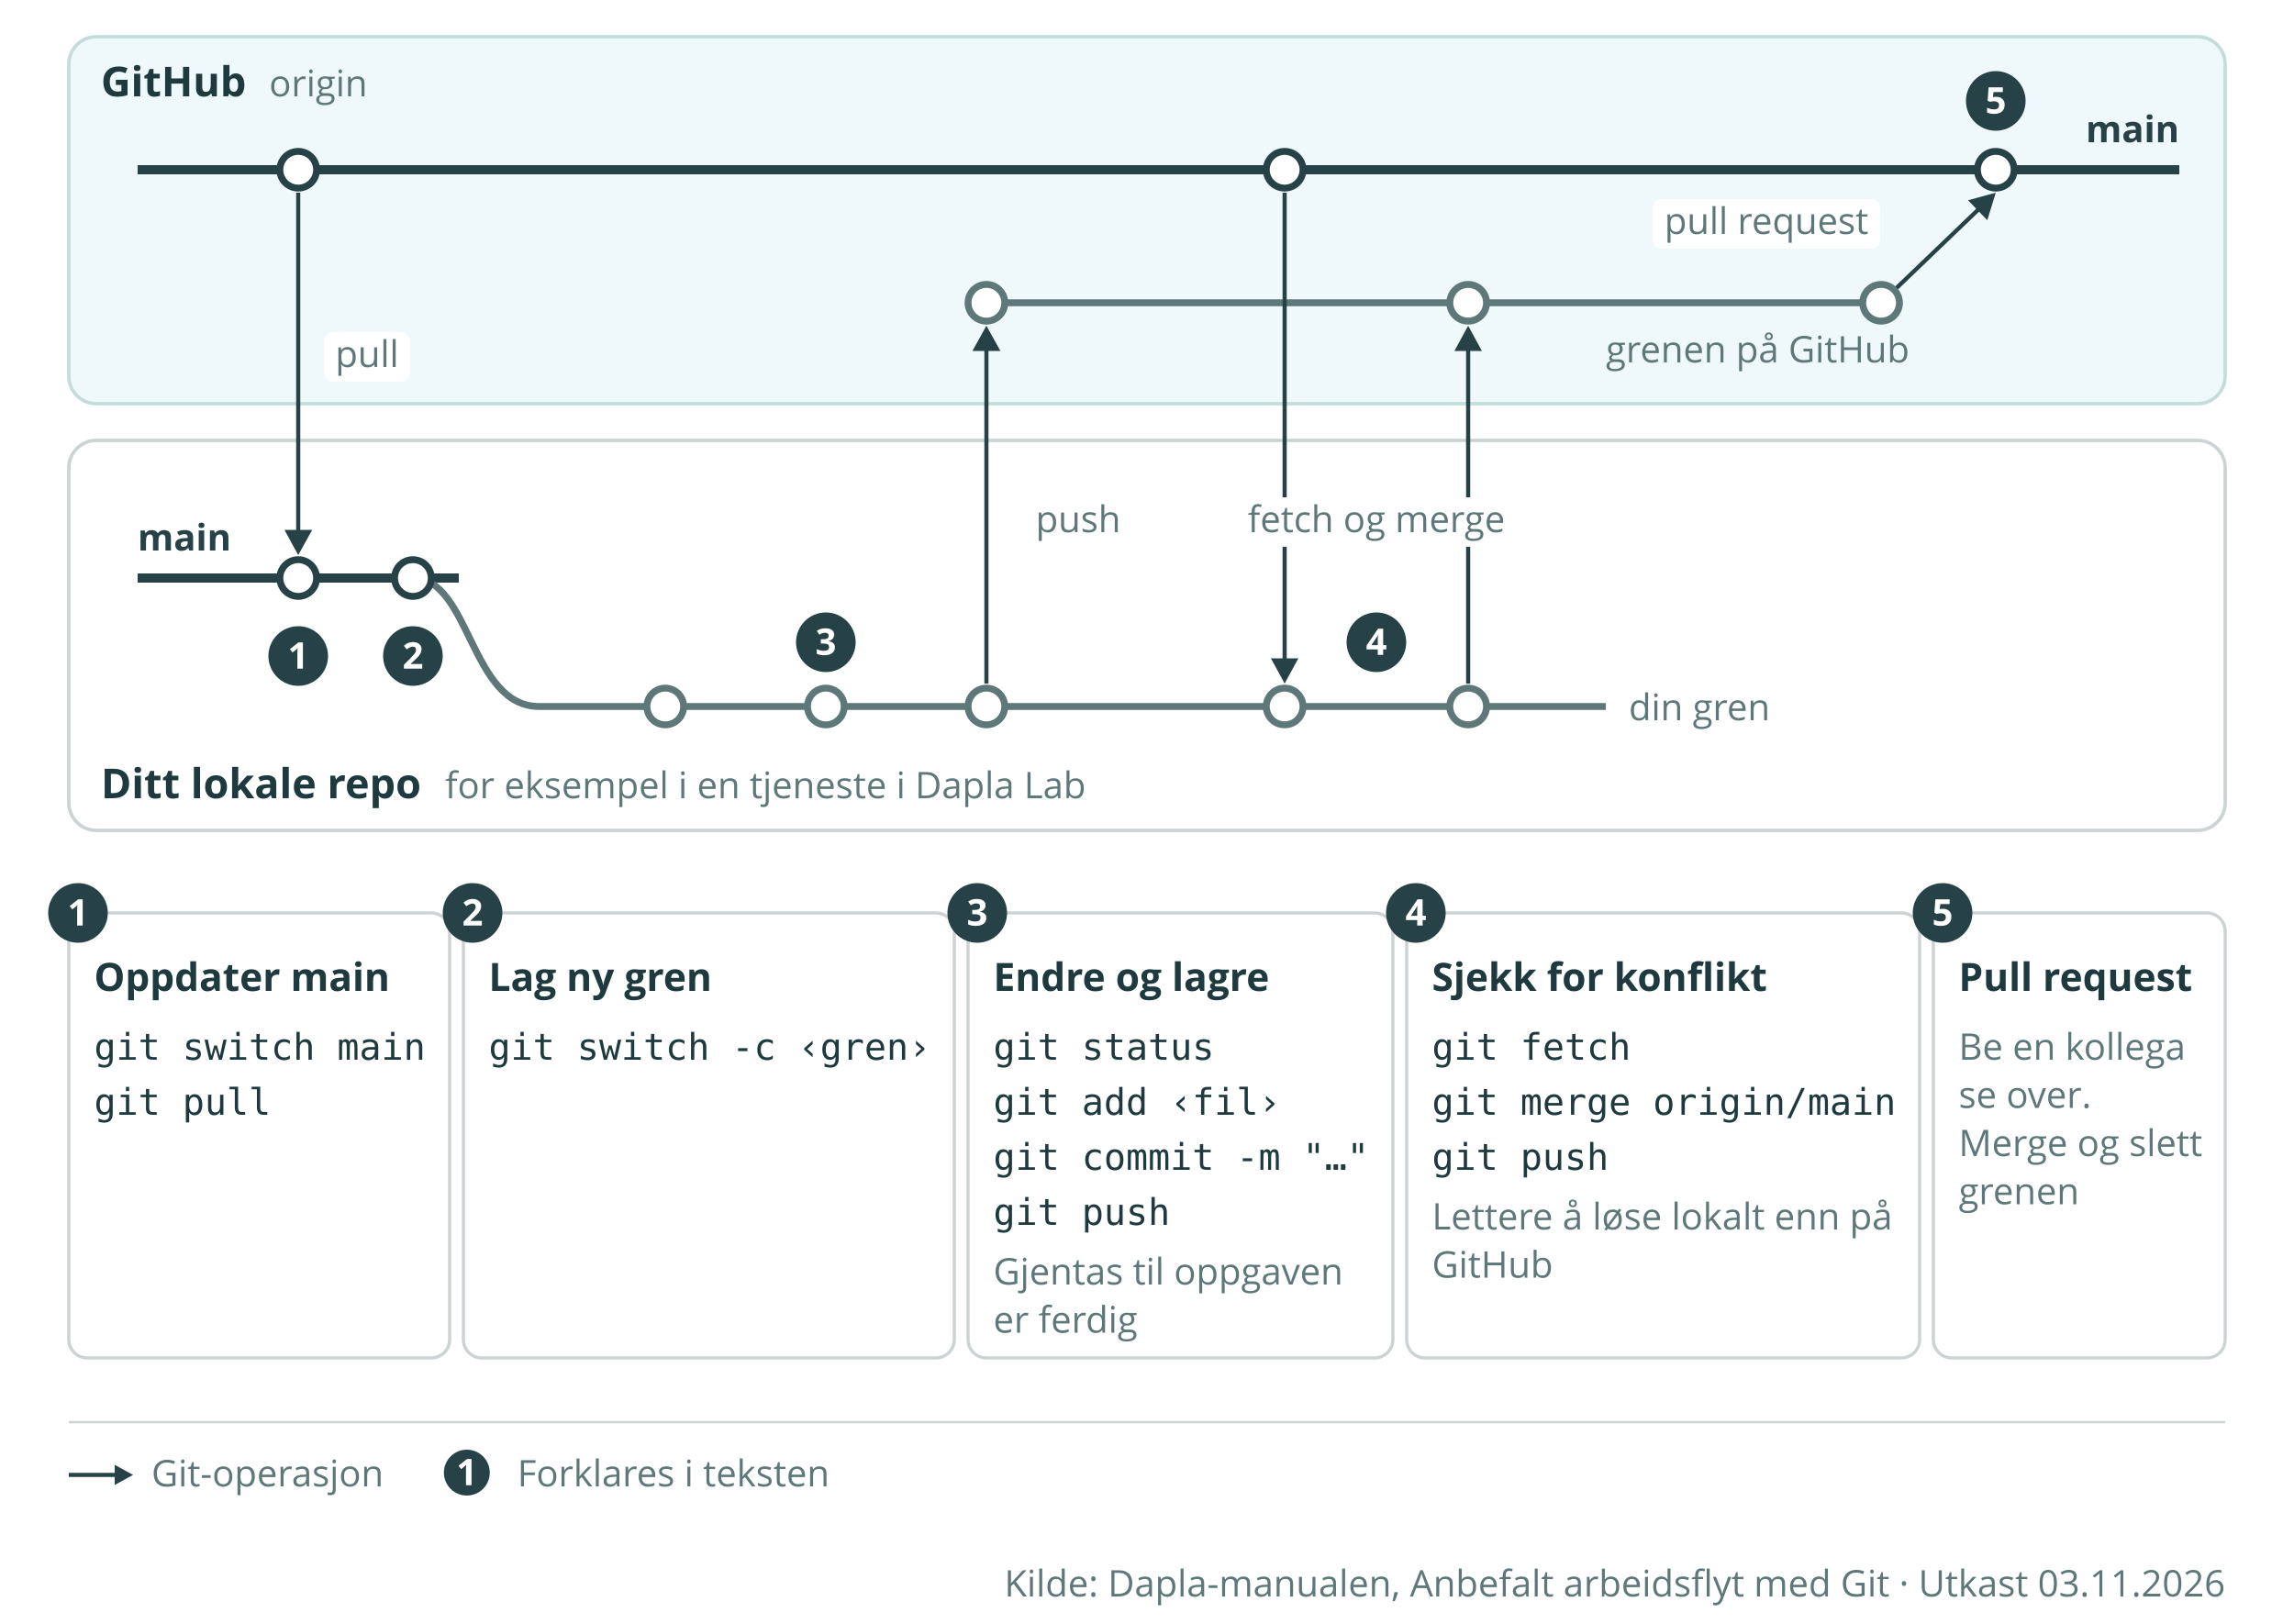
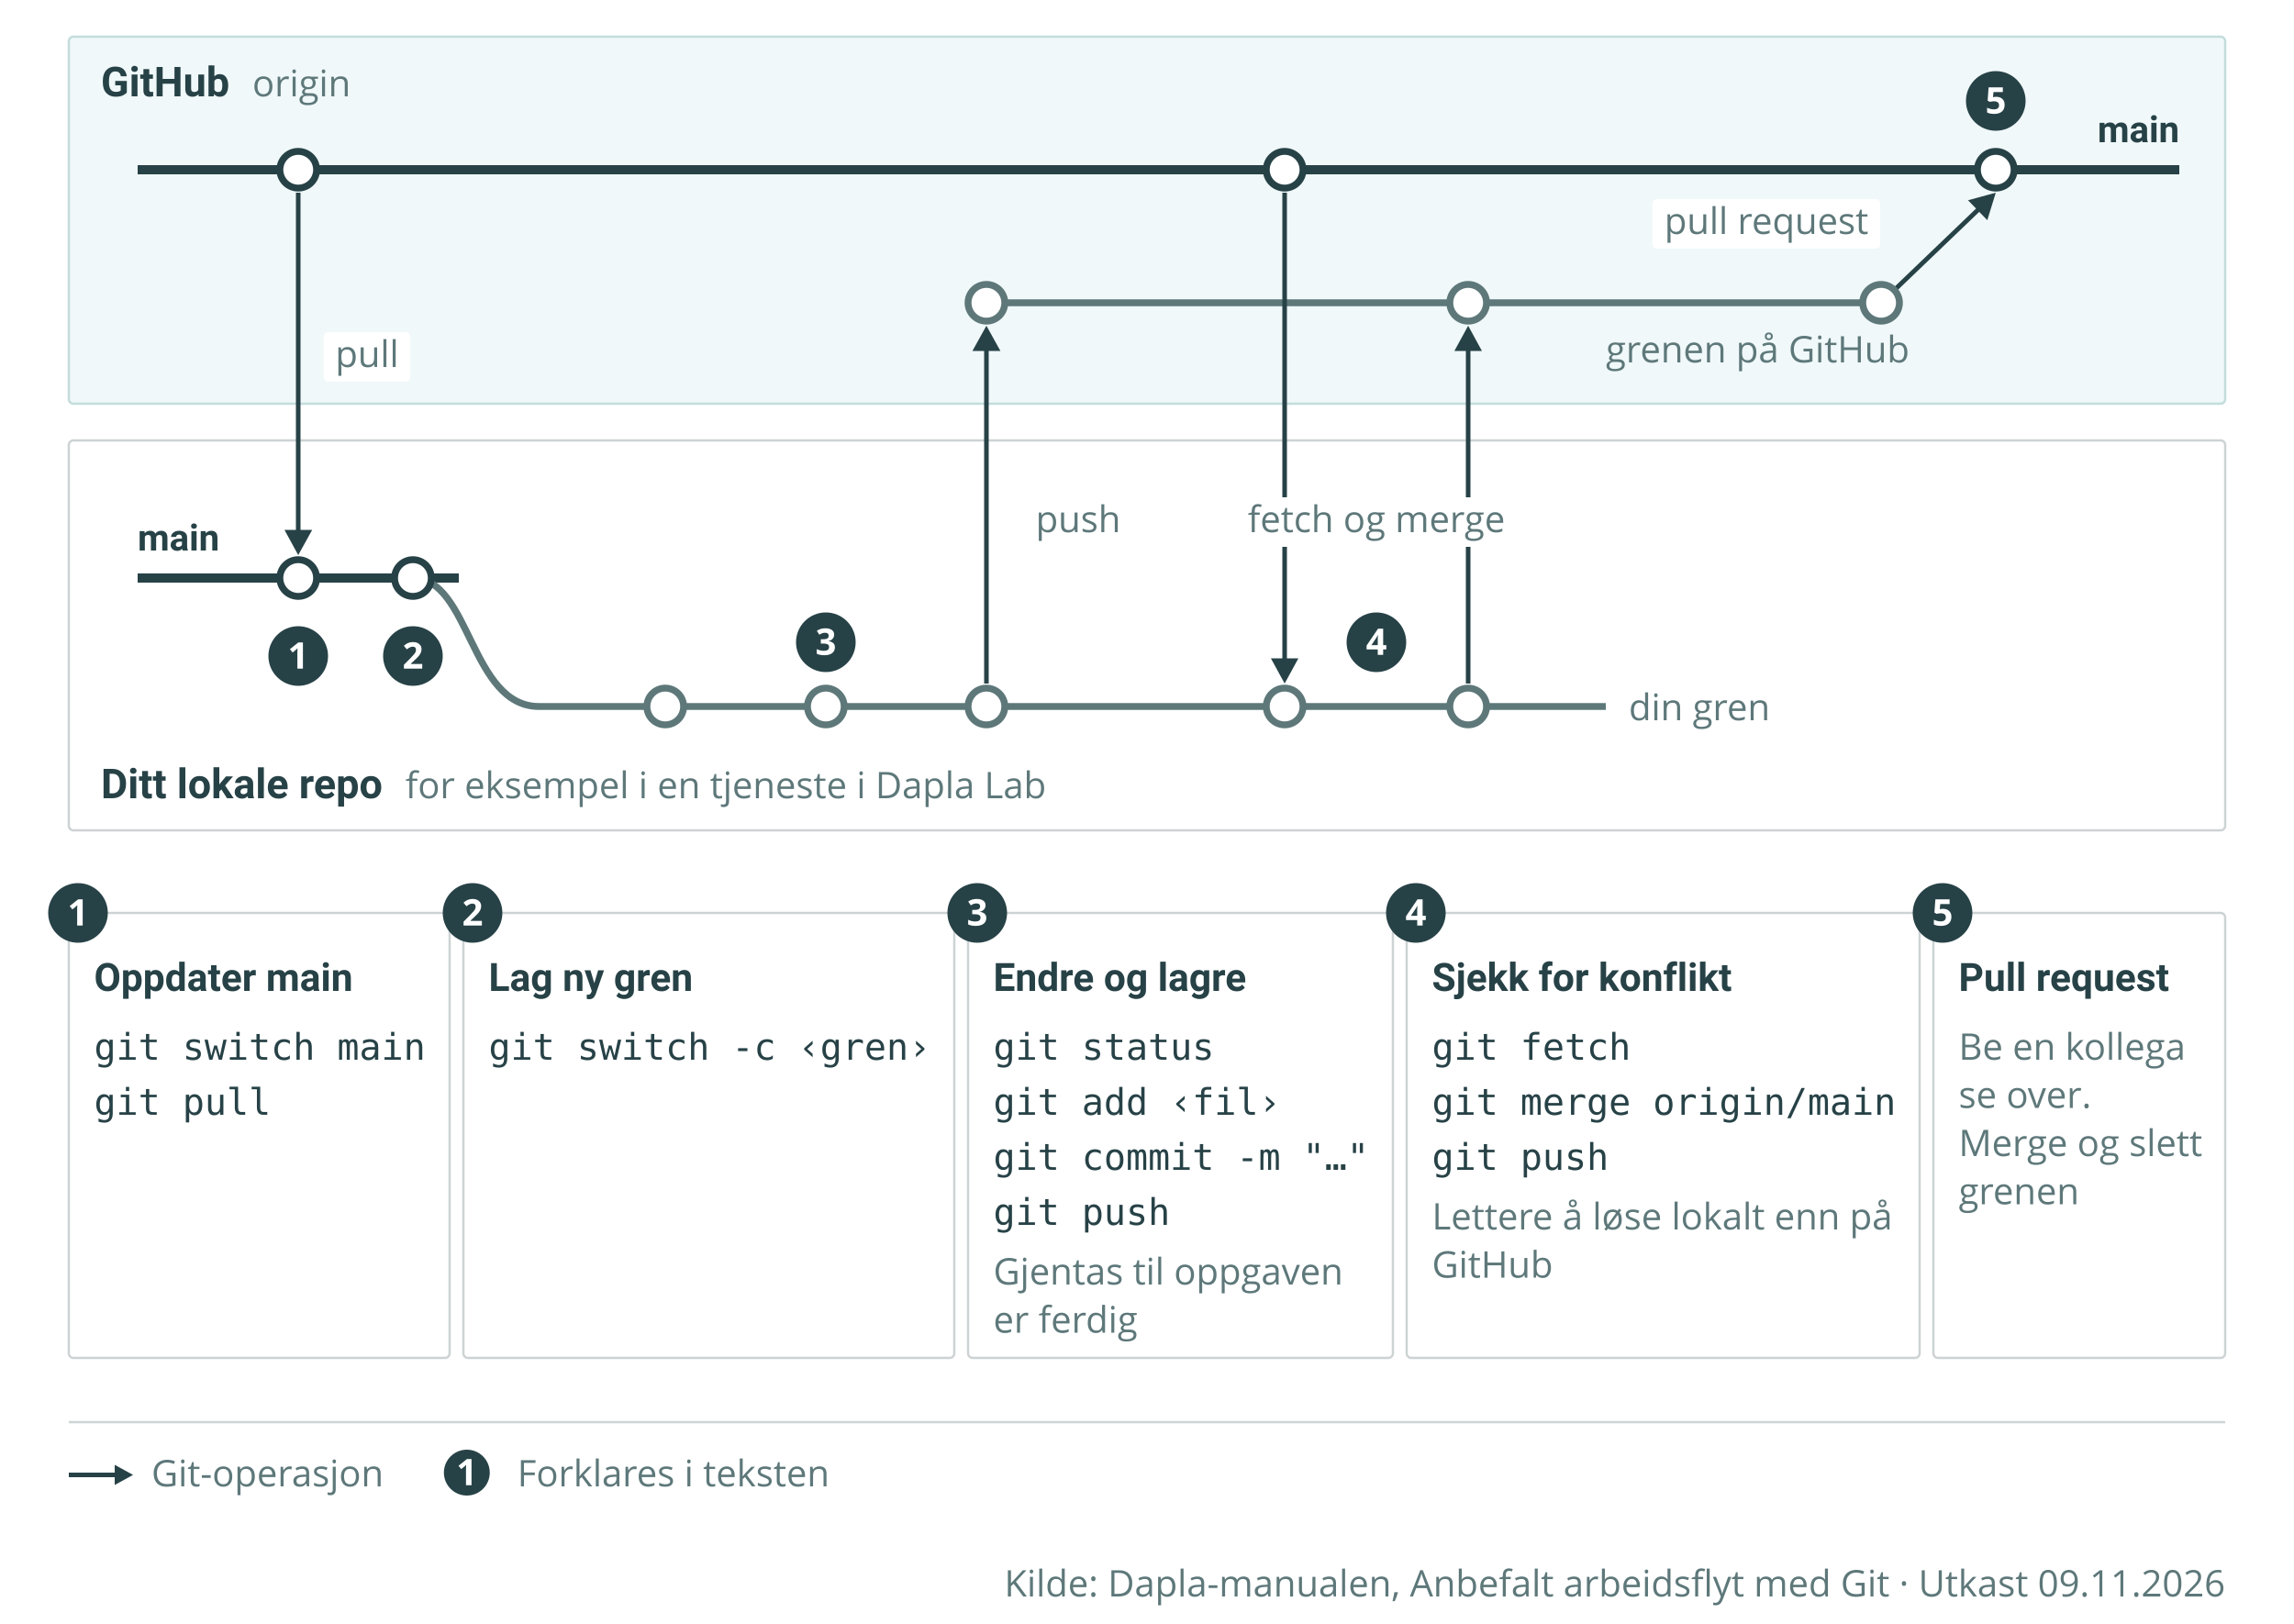
<svg xmlns="http://www.w3.org/2000/svg" viewBox="0 0 1000 708" width="1000" height="708">
  <rect x="0" y="0" width="1000" height="708" fill="#ffffff" />
-   <rect x="30.0" y="16.0" width="940.0" height="160.0" rx="12" fill="#eff8fa" stroke="#c4dddb" stroke-width="1.5" />
-   <text x="44.0" y="42.0" font-family="Open Sans, Segoe UI, Arial, sans-serif" font-size="18" font-weight="700" fill="#1e3a3f" text-anchor="start">GitHub</text>
-   <text x="117.3" y="42.0" font-family="Open Sans, Segoe UI, Arial, sans-serif" font-size="16" font-weight="400" fill="#5e787a" text-anchor="start">origin</text>
-   <rect x="30.0" y="192.0" width="940.0" height="170.0" rx="12" fill="#ffffff" stroke="#cdd3d4" stroke-width="1.5" />
-   <text x="44.0" y="348.0" font-family="Open Sans, Segoe UI, Arial, sans-serif" font-size="18" font-weight="700" fill="#1e3a3f" text-anchor="start">Ditt lokale repo</text>
-   <text x="194.0" y="348.0" font-family="Open Sans, Segoe UI, Arial, sans-serif" font-size="16" font-weight="400" fill="#5e787a" text-anchor="start">for eksempel i en tjeneste i Dapla Lab</text>
-   <line x1="60.0" y1="74.0" x2="950.0" y2="74.0" stroke="#274246" stroke-width="4" />
-   <text x="950.0" y="62.0" font-family="Open Sans, Segoe UI, Arial, sans-serif" font-size="16" font-weight="700" fill="#274246" text-anchor="end">main</text>
+   <rect x="30.0" y="16.0" width="940.0" height="160.0" rx="2" fill="#f0f8f9" stroke="#c3dcdc" stroke-width="1" />
+   <text x="44.0" y="42.0" font-family="Roboto, Arial, sans-serif" font-size="18" font-weight="700" fill="#274247" text-anchor="start">GitHub</text>
+   <text x="110.0" y="42.0" font-family="Open Sans, Segoe UI, Arial, sans-serif" font-size="16" font-weight="400" fill="#5e787a" text-anchor="start">origin</text>
+   <rect x="30.0" y="192.0" width="940.0" height="170.0" rx="2" fill="#ffffff" stroke="#cdd3d4" stroke-width="1" />
+   <text x="44.0" y="348.0" font-family="Roboto, Arial, sans-serif" font-size="18" font-weight="700" fill="#274247" text-anchor="start">Ditt lokale repo</text>
+   <text x="176.7" y="348.0" font-family="Open Sans, Segoe UI, Arial, sans-serif" font-size="16" font-weight="400" fill="#5e787a" text-anchor="start">for eksempel i en tjeneste i Dapla Lab</text>
+   <line x1="60.0" y1="74.0" x2="950.0" y2="74.0" stroke="#274247" stroke-width="4" />
+   <text x="950.0" y="62.0" font-family="Roboto, Arial, sans-serif" font-size="16" font-weight="700" fill="#274247" text-anchor="end">main</text>
  <line x1="430.0" y1="132.0" x2="820.0" y2="132.0" stroke="#5e787a" stroke-width="3" />
  <text x="700.0" y="158.0" font-family="Open Sans, Segoe UI, Arial, sans-serif" font-size="16" font-weight="400" fill="#5e787a" text-anchor="start">grenen på GitHub</text>
-   <line x1="60.0" y1="252.0" x2="200.0" y2="252.0" stroke="#274246" stroke-width="4" />
-   <text x="60.0" y="240.0" font-family="Open Sans, Segoe UI, Arial, sans-serif" font-size="16" font-weight="700" fill="#274246" text-anchor="start">main</text>
+   <line x1="60.0" y1="252.0" x2="200.0" y2="252.0" stroke="#274247" stroke-width="4" />
+   <text x="60.0" y="240.0" font-family="Roboto, Arial, sans-serif" font-size="16" font-weight="700" fill="#274247" text-anchor="start">main</text>
  <path d="M180,252 C205,252 205,308 235,308 L700,308" fill="none" stroke="#5e787a" stroke-width="3" />
  <text x="710.0" y="314.0" font-family="Open Sans, Segoe UI, Arial, sans-serif" font-size="16" font-weight="400" fill="#5e787a" text-anchor="start">din gren</text>
-   <circle cx="130" cy="74" r="8" fill="#ffffff" stroke="#274246" stroke-width="3" />
-   <circle cx="130" cy="252" r="8" fill="#ffffff" stroke="#274246" stroke-width="3" />
-   <polyline points="130.0,84.0 130.0,233.2" fill="none" stroke="#274246" stroke-width="1.8" stroke-linejoin="round" />
-   <polygon points="130.0,242.0 136.1,231.0 124.0,231.0" fill="#274246" stroke="none" stroke-width="1" />
-   <rect x="141.1" y="144.8" width="37.7" height="21.6" rx="4" fill="#ffffff" stroke="none" stroke-width="1.5" />
+   <circle cx="130" cy="74" r="8" fill="#ffffff" stroke="#274247" stroke-width="3" />
+   <circle cx="130" cy="252" r="8" fill="#ffffff" stroke="#274247" stroke-width="3" />
+   <polyline points="130.0,84.0 130.0,233.2" fill="none" stroke="#274247" stroke-width="2" stroke-linejoin="round" />
+   <polygon points="130.0,242.0 136.1,231.0 124.0,231.0" fill="#274247" stroke="none" stroke-width="1" />
+   <rect x="141.1" y="144.8" width="37.7" height="21.6" rx="2" fill="#ffffff" stroke="none" stroke-width="1" />
  <text x="160.0" y="160.0" font-family="Open Sans, Segoe UI, Arial, sans-serif" font-size="16" font-weight="400" fill="#5e787a" text-anchor="middle">pull</text>
-   <circle cx="180" cy="252" r="8" fill="#ffffff" stroke="#274246" stroke-width="3" />
+   <circle cx="180" cy="252" r="8" fill="#ffffff" stroke="#274247" stroke-width="3" />
  <circle cx="290" cy="308" r="8" fill="#ffffff" stroke="#5e787a" stroke-width="3" />
  <circle cx="360" cy="308" r="8" fill="#ffffff" stroke="#5e787a" stroke-width="3" />
  <circle cx="430" cy="308" r="8" fill="#ffffff" stroke="#5e787a" stroke-width="3" />
-   <polyline points="430.0,298.0 430.0,150.8" fill="none" stroke="#274246" stroke-width="1.8" stroke-linejoin="round" />
-   <polygon points="430.0,142.0 423.9,153.0 436.1,153.0" fill="#274246" stroke="none" stroke-width="1" />
+   <polyline points="430.0,298.0 430.0,150.8" fill="none" stroke="#274247" stroke-width="2" stroke-linejoin="round" />
+   <polygon points="430.0,142.0 423.9,153.0 436.1,153.0" fill="#274247" stroke="none" stroke-width="1" />
  <circle cx="430" cy="132" r="8" fill="#ffffff" stroke="#5e787a" stroke-width="3" />
-   <rect x="446.5" y="216.8" width="47.0" height="21.6" rx="4" fill="#ffffff" stroke="none" stroke-width="1.5" />
+   <rect x="446.5" y="216.8" width="47.0" height="21.6" rx="2" fill="#ffffff" stroke="none" stroke-width="1" />
  <text x="470.0" y="232.0" font-family="Open Sans, Segoe UI, Arial, sans-serif" font-size="16" font-weight="400" fill="#5e787a" text-anchor="middle">push</text>
-   <circle cx="560" cy="74" r="8" fill="#ffffff" stroke="#274246" stroke-width="3" />
-   <polyline points="560.0,84.0 560.0,289.2" fill="none" stroke="#274246" stroke-width="1.8" stroke-linejoin="round" />
-   <polygon points="560.0,298.0 566.0,287.0 554.0,287.0" fill="#274246" stroke="none" stroke-width="1" />
+   <circle cx="560" cy="74" r="8" fill="#ffffff" stroke="#274247" stroke-width="3" />
+   <polyline points="560.0,84.0 560.0,289.2" fill="none" stroke="#274247" stroke-width="2" stroke-linejoin="round" />
+   <polygon points="560.0,298.0 566.0,287.0 554.0,287.0" fill="#274247" stroke="none" stroke-width="1" />
  <circle cx="560" cy="308" r="8" fill="#ffffff" stroke="#5e787a" stroke-width="3" />
-   <polyline points="640.0,298.0 640.0,150.8" fill="none" stroke="#274246" stroke-width="1.8" stroke-linejoin="round" />
-   <polygon points="640.0,142.0 634.0,153.0 646.0,153.0" fill="#274246" stroke="none" stroke-width="1" />
+   <polyline points="640.0,298.0 640.0,150.8" fill="none" stroke="#274247" stroke-width="2" stroke-linejoin="round" />
+   <polygon points="640.0,142.0 634.0,153.0 646.0,153.0" fill="#274247" stroke="none" stroke-width="1" />
  <circle cx="640" cy="308" r="8" fill="#ffffff" stroke="#5e787a" stroke-width="3" />
  <circle cx="640" cy="132" r="8" fill="#ffffff" stroke="#5e787a" stroke-width="3" />
-   <rect x="538.9" y="216.8" width="122.2" height="21.6" rx="4" fill="#ffffff" stroke="none" stroke-width="1.5" />
+   <rect x="538.9" y="216.8" width="122.2" height="21.6" rx="2" fill="#ffffff" stroke="none" stroke-width="1" />
  <text x="600.0" y="232.0" font-family="Open Sans, Segoe UI, Arial, sans-serif" font-size="16" font-weight="400" fill="#5e787a" text-anchor="middle">fetch og merge</text>
-   <polyline points="820.0,132.0 863.7,90.1" fill="none" stroke="#274246" stroke-width="1.8" stroke-linejoin="round" />
-   <polygon points="870.0,84.0 857.9,87.3 866.3,96.0" fill="#274246" stroke="none" stroke-width="1" />
+   <polyline points="820.0,132.0 863.7,90.1" fill="none" stroke="#274247" stroke-width="2" stroke-linejoin="round" />
+   <polygon points="870.0,84.0 857.9,87.3 866.3,96.0" fill="#274247" stroke="none" stroke-width="1" />
  <circle cx="820" cy="132" r="8" fill="#ffffff" stroke="#5e787a" stroke-width="3" />
-   <circle cx="870" cy="74" r="8" fill="#ffffff" stroke="#274246" stroke-width="3" />
-   <rect x="720.3" y="86.8" width="99.3" height="21.6" rx="4" fill="#ffffff" stroke="none" stroke-width="1.5" />
+   <circle cx="870" cy="74" r="8" fill="#ffffff" stroke="#274247" stroke-width="3" />
+   <rect x="720.3" y="86.8" width="99.3" height="21.6" rx="2" fill="#ffffff" stroke="none" stroke-width="1" />
  <text x="770.0" y="102.0" font-family="Open Sans, Segoe UI, Arial, sans-serif" font-size="16" font-weight="400" fill="#5e787a" text-anchor="middle">pull request</text>
-   <circle cx="130.0" cy="286.0" r="13" fill="#274246" />
+   <circle cx="130.0" cy="286.0" r="13" fill="#274247" />
  <text x="130.0" y="291.5" font-family="Open Sans, Segoe UI, Arial, sans-serif" font-size="16" font-weight="700" fill="#ffffff" text-anchor="middle">1</text>
-   <circle cx="180.0" cy="286.0" r="13" fill="#274246" />
+   <circle cx="180.0" cy="286.0" r="13" fill="#274247" />
  <text x="180.0" y="291.5" font-family="Open Sans, Segoe UI, Arial, sans-serif" font-size="16" font-weight="700" fill="#ffffff" text-anchor="middle">2</text>
-   <circle cx="360.0" cy="280.0" r="13" fill="#274246" />
+   <circle cx="360.0" cy="280.0" r="13" fill="#274247" />
  <text x="360.0" y="285.5" font-family="Open Sans, Segoe UI, Arial, sans-serif" font-size="16" font-weight="700" fill="#ffffff" text-anchor="middle">3</text>
-   <circle cx="600.0" cy="280.0" r="13" fill="#274246" />
+   <circle cx="600.0" cy="280.0" r="13" fill="#274247" />
  <text x="600.0" y="285.5" font-family="Open Sans, Segoe UI, Arial, sans-serif" font-size="16" font-weight="700" fill="#ffffff" text-anchor="middle">4</text>
-   <circle cx="870.0" cy="44.0" r="13" fill="#274246" />
+   <circle cx="870.0" cy="44.0" r="13" fill="#274247" />
  <text x="870.0" y="49.5" font-family="Open Sans, Segoe UI, Arial, sans-serif" font-size="16" font-weight="700" fill="#ffffff" text-anchor="middle">5</text>
-   <rect x="30.0" y="398.0" width="166.0" height="194.0" rx="8" fill="#ffffff" stroke="#cdd3d4" stroke-width="1.4" />
-   <circle cx="34.0" cy="398.0" r="13" fill="#274246" />
+   <rect x="30.0" y="398.0" width="166.0" height="194.0" rx="2" fill="#ffffff" stroke="#cdd3d4" stroke-width="1" />
+   <circle cx="34.0" cy="398.0" r="13" fill="#274247" />
  <text x="34.0" y="403.5" font-family="Open Sans, Segoe UI, Arial, sans-serif" font-size="16" font-weight="700" fill="#ffffff" text-anchor="middle">1</text>
-   <text x="41.0" y="432.0" font-family="Open Sans, Segoe UI, Arial, sans-serif" font-size="17" font-weight="700" fill="#1e3a3f" text-anchor="start">Oppdater main</text>
-   <text x="41.0" y="462.0" font-family="DejaVu Sans Mono, Consolas, monospace" font-size="16" font-weight="400" fill="#1e3a3f" text-anchor="start">git switch main</text>
-   <text x="41.0" y="486.0" font-family="DejaVu Sans Mono, Consolas, monospace" font-size="16" font-weight="400" fill="#1e3a3f" text-anchor="start">git pull</text>
-   <rect x="202.0" y="398.0" width="214.0" height="194.0" rx="8" fill="#ffffff" stroke="#cdd3d4" stroke-width="1.4" />
-   <circle cx="206.0" cy="398.0" r="13" fill="#274246" />
+   <text x="41.0" y="432.0" font-family="Roboto, Arial, sans-serif" font-size="17" font-weight="700" fill="#274247" text-anchor="start">Oppdater main</text>
+   <text x="41.0" y="462.0" font-family="DejaVu Sans Mono, Consolas, monospace" font-size="16" font-weight="400" fill="#274247" text-anchor="start">git switch main</text>
+   <text x="41.0" y="486.0" font-family="DejaVu Sans Mono, Consolas, monospace" font-size="16" font-weight="400" fill="#274247" text-anchor="start">git pull</text>
+   <rect x="202.0" y="398.0" width="214.0" height="194.0" rx="2" fill="#ffffff" stroke="#cdd3d4" stroke-width="1" />
+   <circle cx="206.0" cy="398.0" r="13" fill="#274247" />
  <text x="206.0" y="403.5" font-family="Open Sans, Segoe UI, Arial, sans-serif" font-size="16" font-weight="700" fill="#ffffff" text-anchor="middle">2</text>
-   <text x="213.0" y="432.0" font-family="Open Sans, Segoe UI, Arial, sans-serif" font-size="17" font-weight="700" fill="#1e3a3f" text-anchor="start">Lag ny gren</text>
-   <text x="213.0" y="462.0" font-family="DejaVu Sans Mono, Consolas, monospace" font-size="16" font-weight="400" fill="#1e3a3f" text-anchor="start">git switch -c ‹gren›</text>
-   <rect x="422.0" y="398.0" width="185.2" height="194.0" rx="8" fill="#ffffff" stroke="#cdd3d4" stroke-width="1.4" />
-   <circle cx="426.0" cy="398.0" r="13" fill="#274246" />
+   <text x="213.0" y="432.0" font-family="Roboto, Arial, sans-serif" font-size="17" font-weight="700" fill="#274247" text-anchor="start">Lag ny gren</text>
+   <text x="213.0" y="462.0" font-family="DejaVu Sans Mono, Consolas, monospace" font-size="16" font-weight="400" fill="#274247" text-anchor="start">git switch -c ‹gren›</text>
+   <rect x="422.0" y="398.0" width="185.2" height="194.0" rx="2" fill="#ffffff" stroke="#cdd3d4" stroke-width="1" />
+   <circle cx="426.0" cy="398.0" r="13" fill="#274247" />
  <text x="426.0" y="403.5" font-family="Open Sans, Segoe UI, Arial, sans-serif" font-size="16" font-weight="700" fill="#ffffff" text-anchor="middle">3</text>
-   <text x="433.0" y="432.0" font-family="Open Sans, Segoe UI, Arial, sans-serif" font-size="17" font-weight="700" fill="#1e3a3f" text-anchor="start">Endre og lagre</text>
-   <text x="433.0" y="462.0" font-family="DejaVu Sans Mono, Consolas, monospace" font-size="16" font-weight="400" fill="#1e3a3f" text-anchor="start">git status</text>
-   <text x="433.0" y="486.0" font-family="DejaVu Sans Mono, Consolas, monospace" font-size="16" font-weight="400" fill="#1e3a3f" text-anchor="start">git add ‹fil›</text>
-   <text x="433.0" y="510.0" font-family="DejaVu Sans Mono, Consolas, monospace" font-size="16" font-weight="400" fill="#1e3a3f" text-anchor="start">git commit -m "…"</text>
-   <text x="433.0" y="534.0" font-family="DejaVu Sans Mono, Consolas, monospace" font-size="16" font-weight="400" fill="#1e3a3f" text-anchor="start">git push</text>
+   <text x="433.0" y="432.0" font-family="Roboto, Arial, sans-serif" font-size="17" font-weight="700" fill="#274247" text-anchor="start">Endre og lagre</text>
+   <text x="433.0" y="462.0" font-family="DejaVu Sans Mono, Consolas, monospace" font-size="16" font-weight="400" fill="#274247" text-anchor="start">git status</text>
+   <text x="433.0" y="486.0" font-family="DejaVu Sans Mono, Consolas, monospace" font-size="16" font-weight="400" fill="#274247" text-anchor="start">git add ‹fil›</text>
+   <text x="433.0" y="510.0" font-family="DejaVu Sans Mono, Consolas, monospace" font-size="16" font-weight="400" fill="#274247" text-anchor="start">git commit -m "…"</text>
+   <text x="433.0" y="534.0" font-family="DejaVu Sans Mono, Consolas, monospace" font-size="16" font-weight="400" fill="#274247" text-anchor="start">git push</text>
  <text x="433.0" y="560.0" font-family="Open Sans, Segoe UI, Arial, sans-serif" font-size="16" font-weight="400" fill="#5e787a" text-anchor="start">Gjentas til oppgaven</text>
  <text x="433.0" y="581.0" font-family="Open Sans, Segoe UI, Arial, sans-serif" font-size="16" font-weight="400" fill="#5e787a" text-anchor="start">er ferdig</text>
-   <rect x="613.2" y="398.0" width="223.6" height="194.0" rx="8" fill="#ffffff" stroke="#cdd3d4" stroke-width="1.4" />
-   <circle cx="617.2" cy="398.0" r="13" fill="#274246" />
+   <rect x="613.2" y="398.0" width="223.6" height="194.0" rx="2" fill="#ffffff" stroke="#cdd3d4" stroke-width="1" />
+   <circle cx="617.2" cy="398.0" r="13" fill="#274247" />
  <text x="617.2" y="403.5" font-family="Open Sans, Segoe UI, Arial, sans-serif" font-size="16" font-weight="700" fill="#ffffff" text-anchor="middle">4</text>
-   <text x="624.2" y="432.0" font-family="Open Sans, Segoe UI, Arial, sans-serif" font-size="17" font-weight="700" fill="#1e3a3f" text-anchor="start">Sjekk for konflikt</text>
-   <text x="624.2" y="462.0" font-family="DejaVu Sans Mono, Consolas, monospace" font-size="16" font-weight="400" fill="#1e3a3f" text-anchor="start">git fetch</text>
-   <text x="624.2" y="486.0" font-family="DejaVu Sans Mono, Consolas, monospace" font-size="16" font-weight="400" fill="#1e3a3f" text-anchor="start">git merge origin/main</text>
-   <text x="624.2" y="510.0" font-family="DejaVu Sans Mono, Consolas, monospace" font-size="16" font-weight="400" fill="#1e3a3f" text-anchor="start">git push</text>
+   <text x="624.2" y="432.0" font-family="Roboto, Arial, sans-serif" font-size="17" font-weight="700" fill="#274247" text-anchor="start">Sjekk for konflikt</text>
+   <text x="624.2" y="462.0" font-family="DejaVu Sans Mono, Consolas, monospace" font-size="16" font-weight="400" fill="#274247" text-anchor="start">git fetch</text>
+   <text x="624.2" y="486.0" font-family="DejaVu Sans Mono, Consolas, monospace" font-size="16" font-weight="400" fill="#274247" text-anchor="start">git merge origin/main</text>
+   <text x="624.2" y="510.0" font-family="DejaVu Sans Mono, Consolas, monospace" font-size="16" font-weight="400" fill="#274247" text-anchor="start">git push</text>
  <text x="624.2" y="536.0" font-family="Open Sans, Segoe UI, Arial, sans-serif" font-size="16" font-weight="400" fill="#5e787a" text-anchor="start">Lettere å løse lokalt enn på</text>
  <text x="624.2" y="557.0" font-family="Open Sans, Segoe UI, Arial, sans-serif" font-size="16" font-weight="400" fill="#5e787a" text-anchor="start">GitHub</text>
-   <rect x="842.8" y="398.0" width="127.2" height="194.0" rx="8" fill="#ffffff" stroke="#cdd3d4" stroke-width="1.4" />
-   <circle cx="846.8" cy="398.0" r="13" fill="#274246" />
+   <rect x="842.8" y="398.0" width="127.2" height="194.0" rx="2" fill="#ffffff" stroke="#cdd3d4" stroke-width="1" />
+   <circle cx="846.8" cy="398.0" r="13" fill="#274247" />
  <text x="846.8" y="403.5" font-family="Open Sans, Segoe UI, Arial, sans-serif" font-size="16" font-weight="700" fill="#ffffff" text-anchor="middle">5</text>
-   <text x="853.8" y="432.0" font-family="Open Sans, Segoe UI, Arial, sans-serif" font-size="17" font-weight="700" fill="#1e3a3f" text-anchor="start">Pull request</text>
+   <text x="853.8" y="432.0" font-family="Roboto, Arial, sans-serif" font-size="17" font-weight="700" fill="#274247" text-anchor="start">Pull request</text>
  <text x="853.8" y="462.0" font-family="Open Sans, Segoe UI, Arial, sans-serif" font-size="16" font-weight="400" fill="#5e787a" text-anchor="start">Be en kollega</text>
  <text x="853.8" y="483.0" font-family="Open Sans, Segoe UI, Arial, sans-serif" font-size="16" font-weight="400" fill="#5e787a" text-anchor="start">se over.</text>
  <text x="853.8" y="504.0" font-family="Open Sans, Segoe UI, Arial, sans-serif" font-size="16" font-weight="400" fill="#5e787a" text-anchor="start">Merge og slett</text>
  <text x="853.8" y="525.0" font-family="Open Sans, Segoe UI, Arial, sans-serif" font-size="16" font-weight="400" fill="#5e787a" text-anchor="start">grenen</text>
  <line x1="30.0" y1="620.0" x2="970.0" y2="620.0" stroke="#cdd3d4" stroke-width="1" />
-   <polyline points="30.0,643.0 51.6,643.0" fill="none" stroke="#274246" stroke-width="1.8" stroke-linejoin="round" />
-   <polygon points="58.0,643.0 50.0,638.6 50.0,647.4" fill="#274246" stroke="none" stroke-width="1" />
+   <polyline points="30.0,643.0 51.6,643.0" fill="none" stroke="#274247" stroke-width="2" stroke-linejoin="round" />
+   <polygon points="58.0,643.0 50.0,638.6 50.0,647.4" fill="#274247" stroke="none" stroke-width="1" />
  <text x="66.0" y="648.0" font-family="Open Sans, Segoe UI, Arial, sans-serif" font-size="16" font-weight="400" fill="#5e787a" text-anchor="start">Git-operasjon</text>
-   <circle cx="203.5" cy="642.0" r="10" fill="#274246" />
+   <circle cx="203.5" cy="642.0" r="10" fill="#274247" />
  <text x="203.5" y="647.5" font-family="Open Sans, Segoe UI, Arial, sans-serif" font-size="16" font-weight="700" fill="#ffffff" text-anchor="middle">1</text>
  <text x="225.5" y="648.0" font-family="Open Sans, Segoe UI, Arial, sans-serif" font-size="16" font-weight="400" fill="#5e787a" text-anchor="start">Forklares i teksten</text>
-   <text x="970.0" y="696.0" font-family="Open Sans, Segoe UI, Arial, sans-serif" font-size="16" font-weight="400" fill="#5e787a" text-anchor="end">Kilde: Dapla-manualen, Anbefalt arbeidsflyt med Git · Utkast 03.11.2026</text>
+   <text x="970.0" y="696.0" font-family="Open Sans, Segoe UI, Arial, sans-serif" font-size="16" font-weight="400" fill="#5e787a" text-anchor="end">Kilde: Dapla-manualen, Anbefalt arbeidsflyt med Git · Utkast 09.11.2026</text>
</svg>
